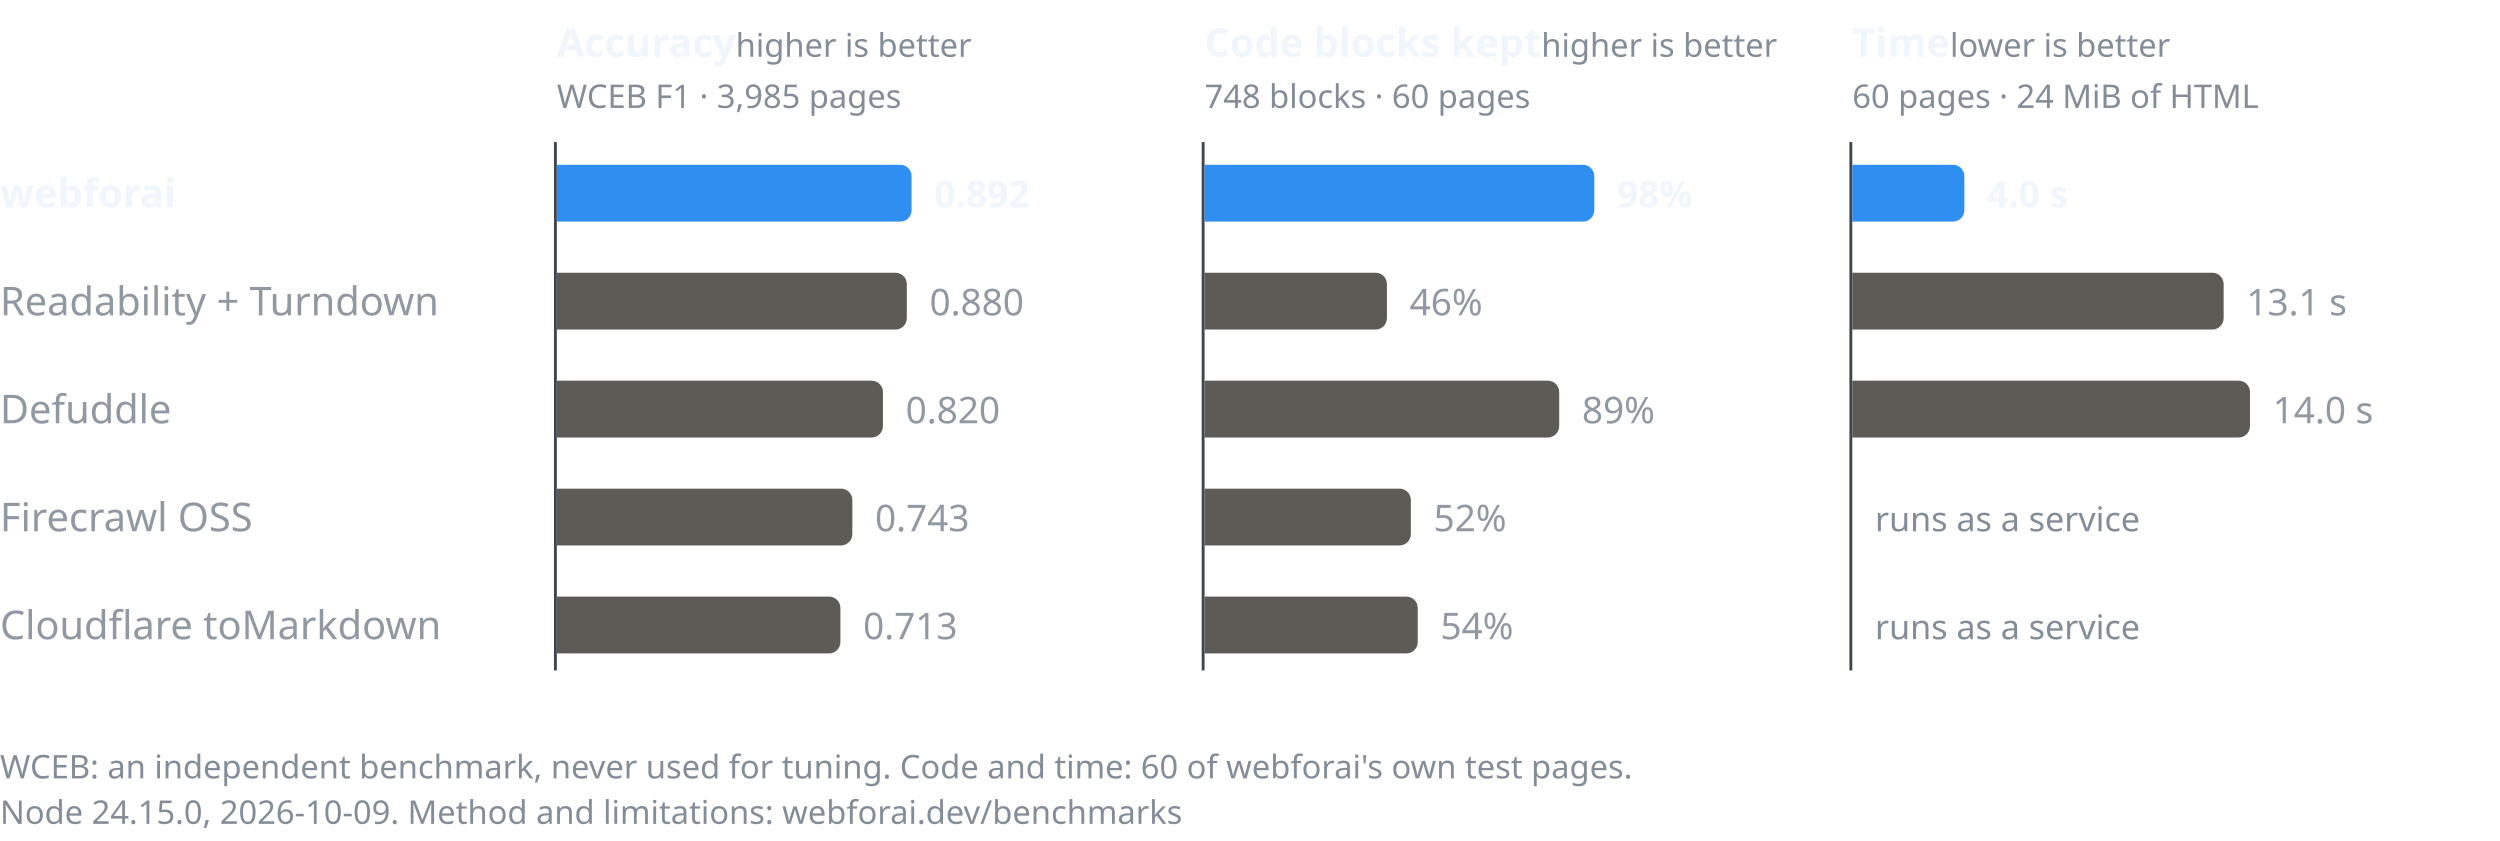
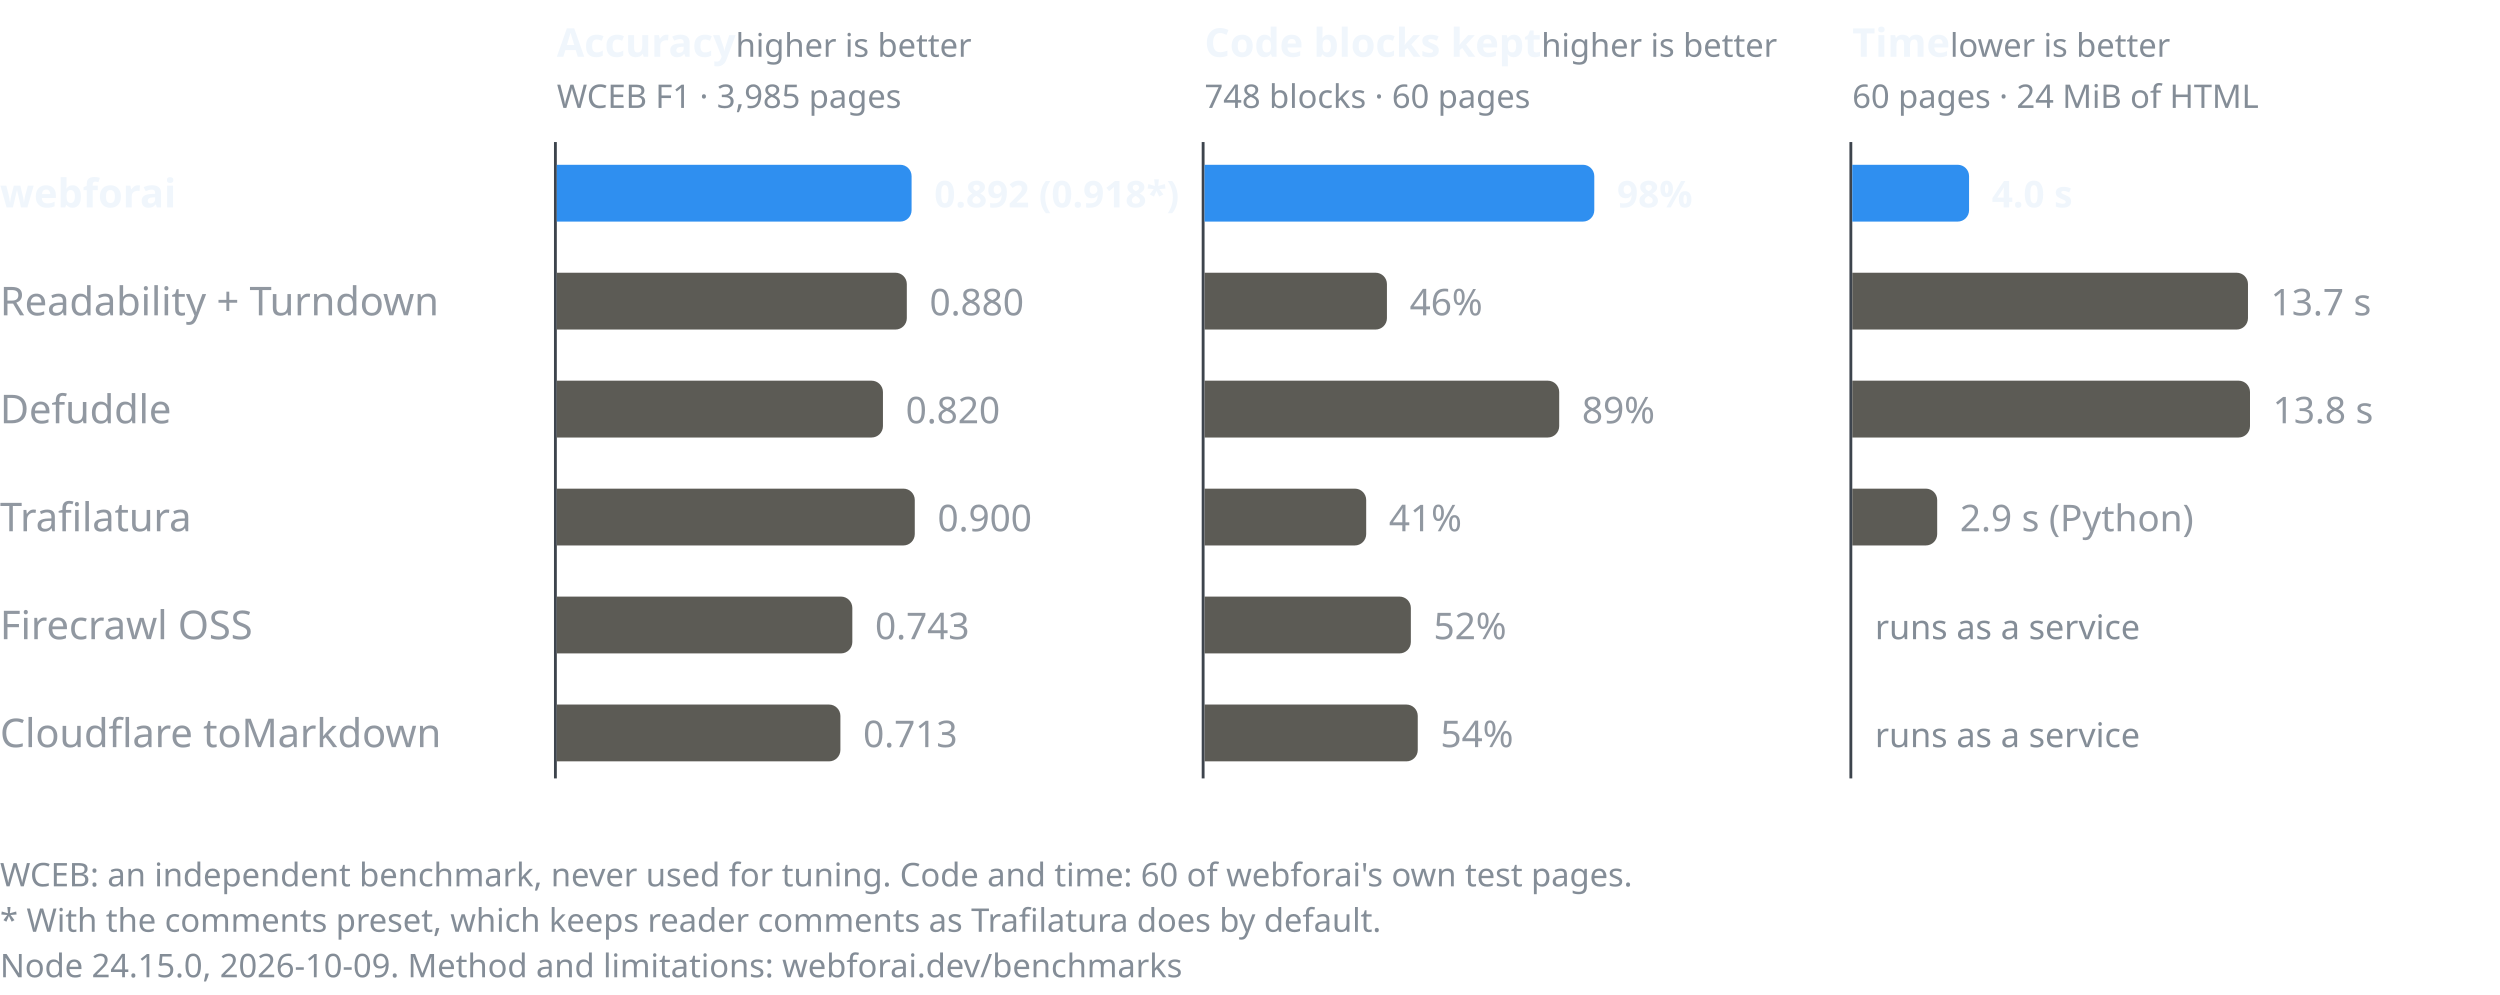
- <svg xmlns="http://www.w3.org/2000/svg" width="880" height="296" viewBox="0 0 880 296" role="img" aria-labelledby="t d" font-family="-apple-system, BlinkMacSystemFont, &quot;Segoe UI&quot;, &quot;Noto Sans&quot;, Helvetica, Arial, sans-serif">
+ <svg xmlns="http://www.w3.org/2000/svg" width="880" height="350" viewBox="0 0 880 350" role="img" aria-labelledby="t d" font-family="-apple-system, BlinkMacSystemFont, &quot;Segoe UI&quot;, &quot;Noto Sans&quot;, Helvetica, Arial, sans-serif">
  <text x="196" y="20" font-size="14" fill="#f0f6fc" font-weight="600">Accuracy<tspan font-size="11.5" font-weight="400" fill="#848d97">  higher is better</tspan>
  </text>
  <text x="196" y="38" font-size="11.5" fill="#848d97">WCEB F1 · 3,985 pages</text>
-   <line x1="195.5" y1="50" x2="195.5" y2="236" stroke="#3d444d" stroke-width="1" />
+   <line x1="195.5" y1="50" x2="195.5" y2="274" stroke="#3d444d" stroke-width="1" />
  <path d="M196 58h120.88a4 4 0 0 1 4 4v12a4 4 0 0 1 -4 4h-120.88z" fill="#2f8ff0" />
-   <text x="328.88" y="73" font-size="13" fill="#f0f6fc" font-weight="600" style="font-variant-numeric:tabular-nums">0.892</text>
+   <text x="328.88" y="73" font-size="13" fill="#f0f6fc" font-weight="600" style="font-variant-numeric:tabular-nums">0.892 (0.918*)</text>
  <path d="M196 96h119.20a4 4 0 0 1 4 4v12a4 4 0 0 1 -4 4h-119.20z" fill="#5c5b55" />
  <text x="327.20" y="111" font-size="13" fill="#9198a1" style="font-variant-numeric:tabular-nums">0.880</text>
  <path d="M196 134h110.80a4 4 0 0 1 4 4v12a4 4 0 0 1 -4 4h-110.80z" fill="#5c5b55" />
  <text x="318.80" y="149" font-size="13" fill="#9198a1" style="font-variant-numeric:tabular-nums">0.820</text>
-   <path d="M196 172h100.02a4 4 0 0 1 4 4v12a4 4 0 0 1 -4 4h-100.02z" fill="#5c5b55" />
-   <text x="308.02" y="187" font-size="13" fill="#9198a1" style="font-variant-numeric:tabular-nums">0.743</text>
-   <path d="M196 210h95.82a4 4 0 0 1 4 4v12a4 4 0 0 1 -4 4h-95.82z" fill="#5c5b55" />
-   <text x="303.82" y="225" font-size="13" fill="#9198a1" style="font-variant-numeric:tabular-nums">0.713</text>
+   <path d="M196 172h122.00a4 4 0 0 1 4 4v12a4 4 0 0 1 -4 4h-122.00z" fill="#5c5b55" />
+   <text x="330.00" y="187" font-size="13" fill="#9198a1" style="font-variant-numeric:tabular-nums">0.900</text>
+   <path d="M196 210h100.02a4 4 0 0 1 4 4v12a4 4 0 0 1 -4 4h-100.02z" fill="#5c5b55" />
+   <text x="308.02" y="225" font-size="13" fill="#9198a1" style="font-variant-numeric:tabular-nums">0.743</text>
+   <path d="M196 248h95.82a4 4 0 0 1 4 4v12a4 4 0 0 1 -4 4h-95.82z" fill="#5c5b55" />
+   <text x="303.82" y="263" font-size="13" fill="#9198a1" style="font-variant-numeric:tabular-nums">0.713</text>
  <text x="424" y="20" font-size="14" fill="#f0f6fc" font-weight="600">Code blocks kept<tspan font-size="11.5" font-weight="400" fill="#848d97">  higher is better</tspan>
  </text>
  <text x="424" y="38" font-size="11.5" fill="#848d97">748 blocks · 60 pages</text>
-   <line x1="423.5" y1="50" x2="423.5" y2="236" stroke="#3d444d" stroke-width="1" />
+   <line x1="423.5" y1="50" x2="423.5" y2="274" stroke="#3d444d" stroke-width="1" />
  <path d="M424 58h133.19a4 4 0 0 1 4 4v12a4 4 0 0 1 -4 4h-133.19z" fill="#2f8ff0" />
  <text x="569.19" y="73" font-size="13" fill="#f0f6fc" font-weight="600" style="font-variant-numeric:tabular-nums">98%</text>
  <path d="M424 96h60.20a4 4 0 0 1 4 4v12a4 4 0 0 1 -4 4h-60.20z" fill="#5c5b55" />
  <text x="496.20" y="111" font-size="13" fill="#9198a1" style="font-variant-numeric:tabular-nums">46%</text>
  <path d="M424 134h120.84a4 4 0 0 1 4 4v12a4 4 0 0 1 -4 4h-120.84z" fill="#5c5b55" />
  <text x="556.84" y="149" font-size="13" fill="#9198a1" style="font-variant-numeric:tabular-nums">89%</text>
-   <path d="M424 172h68.62a4 4 0 0 1 4 4v12a4 4 0 0 1 -4 4h-68.62z" fill="#5c5b55" />
-   <text x="504.62" y="187" font-size="13" fill="#9198a1" style="font-variant-numeric:tabular-nums">52%</text>
-   <path d="M424 210h71.05a4 4 0 0 1 4 4v12a4 4 0 0 1 -4 4h-71.05z" fill="#5c5b55" />
-   <text x="507.05" y="225" font-size="13" fill="#9198a1" style="font-variant-numeric:tabular-nums">54%</text>
+   <path d="M424 172h52.90a4 4 0 0 1 4 4v12a4 4 0 0 1 -4 4h-52.90z" fill="#5c5b55" />
+   <text x="488.90" y="187" font-size="13" fill="#9198a1" style="font-variant-numeric:tabular-nums">41%</text>
+   <path d="M424 210h68.62a4 4 0 0 1 4 4v12a4 4 0 0 1 -4 4h-68.62z" fill="#5c5b55" />
+   <text x="504.62" y="225" font-size="13" fill="#9198a1" style="font-variant-numeric:tabular-nums">52%</text>
+   <path d="M424 248h71.05a4 4 0 0 1 4 4v12a4 4 0 0 1 -4 4h-71.05z" fill="#5c5b55" />
+   <text x="507.05" y="263" font-size="13" fill="#9198a1" style="font-variant-numeric:tabular-nums">54%</text>
  <text x="652" y="20" font-size="14" fill="#f0f6fc" font-weight="600">Time<tspan font-size="11.5" font-weight="400" fill="#848d97">  lower is better</tspan>
  </text>
  <text x="652" y="38" font-size="11.5" fill="#848d97">60 pages · 24 MiB of HTML</text>
-   <line x1="651.5" y1="50" x2="651.5" y2="236" stroke="#3d444d" stroke-width="1" />
-   <path d="M652 58h35.45a4 4 0 0 1 4 4v12a4 4 0 0 1 -4 4h-35.45z" fill="#2f8ff0" />
-   <text x="699.45" y="73" font-size="13" fill="#f0f6fc" font-weight="600" style="font-variant-numeric:tabular-nums">4.0 s</text>
-   <path d="M652 96h126.72a4 4 0 0 1 4 4v12a4 4 0 0 1 -4 4h-126.72z" fill="#5c5b55" />
-   <text x="790.72" y="111" font-size="13" fill="#9198a1" style="font-variant-numeric:tabular-nums">13.1 s</text>
+   <line x1="651.5" y1="50" x2="651.5" y2="274" stroke="#3d444d" stroke-width="1" />
+   <path d="M652 58h37.11a4 4 0 0 1 4 4v12a4 4 0 0 1 -4 4h-37.11z" fill="#2f8ff0" />
+   <text x="701.11" y="73" font-size="13" fill="#f0f6fc" font-weight="600" style="font-variant-numeric:tabular-nums">4.0 s</text>
+   <path d="M652 96h135.29a4 4 0 0 1 4 4v12a4 4 0 0 1 -4 4h-135.29z" fill="#5c5b55" />
+   <text x="799.29" y="111" font-size="13" fill="#9198a1" style="font-variant-numeric:tabular-nums">13.7 s</text>
  <path d="M652 134h136.00a4 4 0 0 1 4 4v12a4 4 0 0 1 -4 4h-136.00z" fill="#5c5b55" />
-   <text x="800.00" y="149" font-size="13" fill="#9198a1" style="font-variant-numeric:tabular-nums">14.0 s</text>
-   <text x="660" y="187" font-size="12" fill="#848d97">runs as a service</text>
+   <text x="800.00" y="149" font-size="13" fill="#9198a1" style="font-variant-numeric:tabular-nums">13.8 s</text>
+   <path d="M652 172h25.89a4 4 0 0 1 4 4v12a4 4 0 0 1 -4 4h-25.89z" fill="#5c5b55" />
+   <text x="689.89" y="187" font-size="13" fill="#9198a1" style="font-variant-numeric:tabular-nums">2.9 s (Python)</text>
  <text x="660" y="225" font-size="12" fill="#848d97">runs as a service</text>
+   <text x="660" y="263" font-size="12" fill="#848d97">runs as a service</text>
  <text x="0" y="73" font-size="14" fill="#f0f6fc" font-weight="600">webforai</text>
  <text x="0" y="111" font-size="14" fill="#9198a1">Readability + Turndown</text>
  <text x="0" y="149" font-size="14" fill="#9198a1">Defuddle</text>
-   <text x="0" y="187" font-size="14" fill="#9198a1">Firecrawl OSS</text>
-   <text x="0" y="225" font-size="14" fill="#9198a1">Cloudflare toMarkdown</text>
-   <text x="0" y="274" font-size="11.5" fill="#848d97">WCEB: an independent benchmark, never used for tuning. Code and time: 60 of webforai's own test pages.</text>
-   <text x="0" y="290" font-size="11.5" fill="#848d97">Node 24.15.0, 2026-10-09. Method and limitations: webforai.dev/benchmarks</text>
+   <text x="0" y="187" font-size="14" fill="#9198a1">Trafilatura</text>
+   <text x="0" y="225" font-size="14" fill="#9198a1">Firecrawl OSS</text>
+   <text x="0" y="263" font-size="14" fill="#9198a1">Cloudflare toMarkdown</text>
+   <text x="0" y="312" font-size="11.5" fill="#848d97">WCEB: an independent benchmark, never used for tuning. Code and time: 60 of webforai's own test pages.</text>
+   <text x="0" y="328" font-size="11.5" fill="#848d97">* With the comments preset, which keeps reader comments as Trafilatura does by default.</text>
+   <text x="0" y="344" font-size="11.5" fill="#848d97">Node 24.15.0, 2026-10-09. Method and limitations: webforai.dev/benchmarks</text>
</svg>
